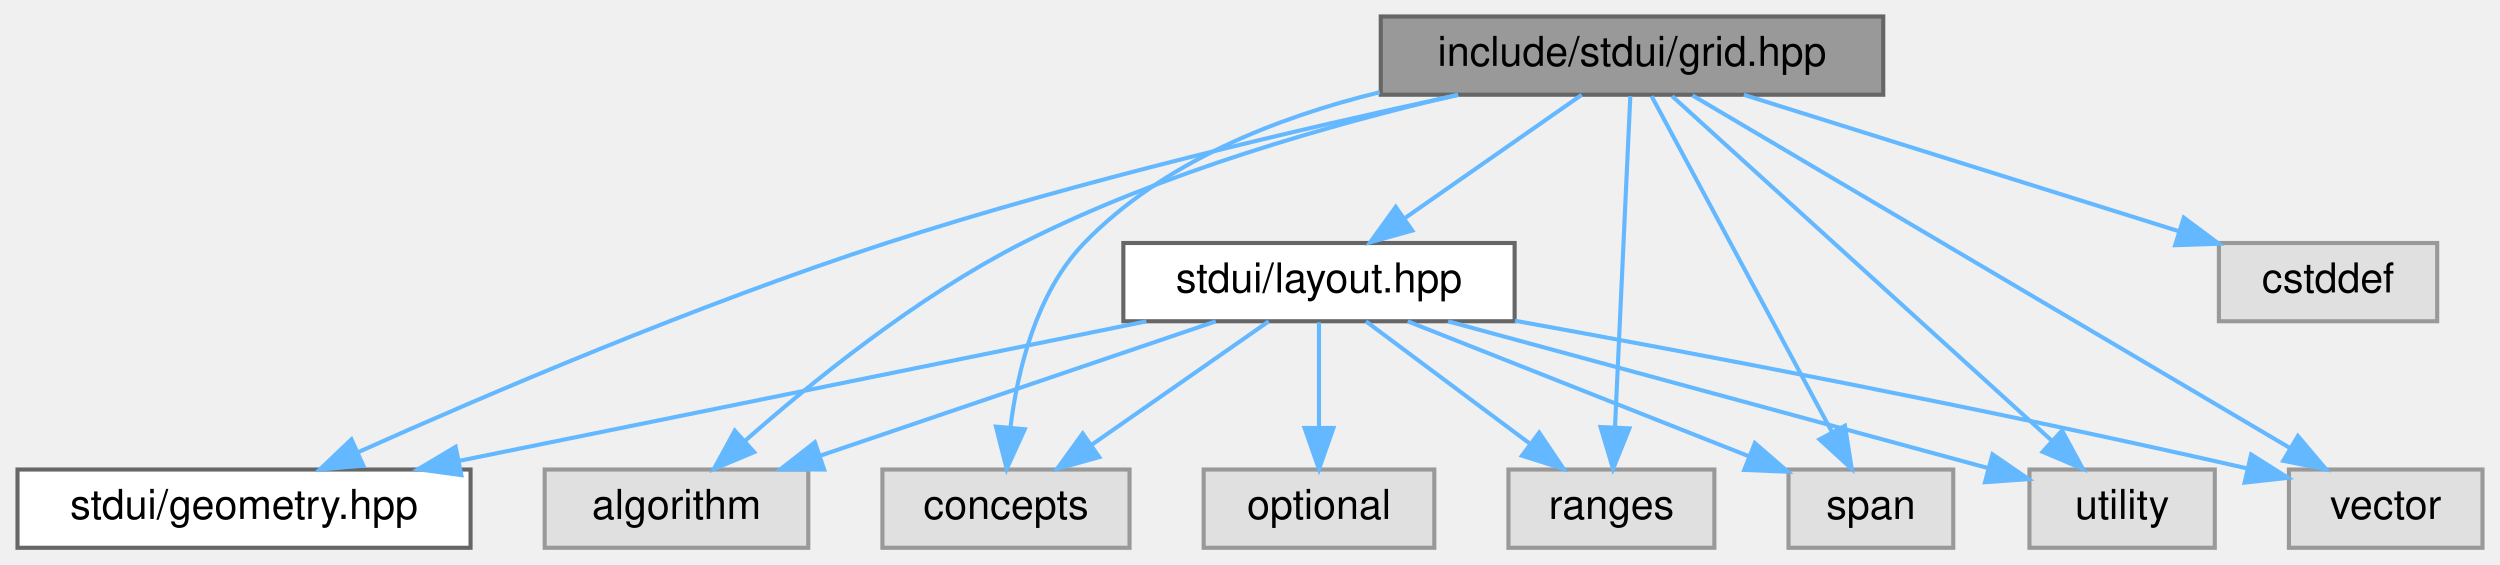
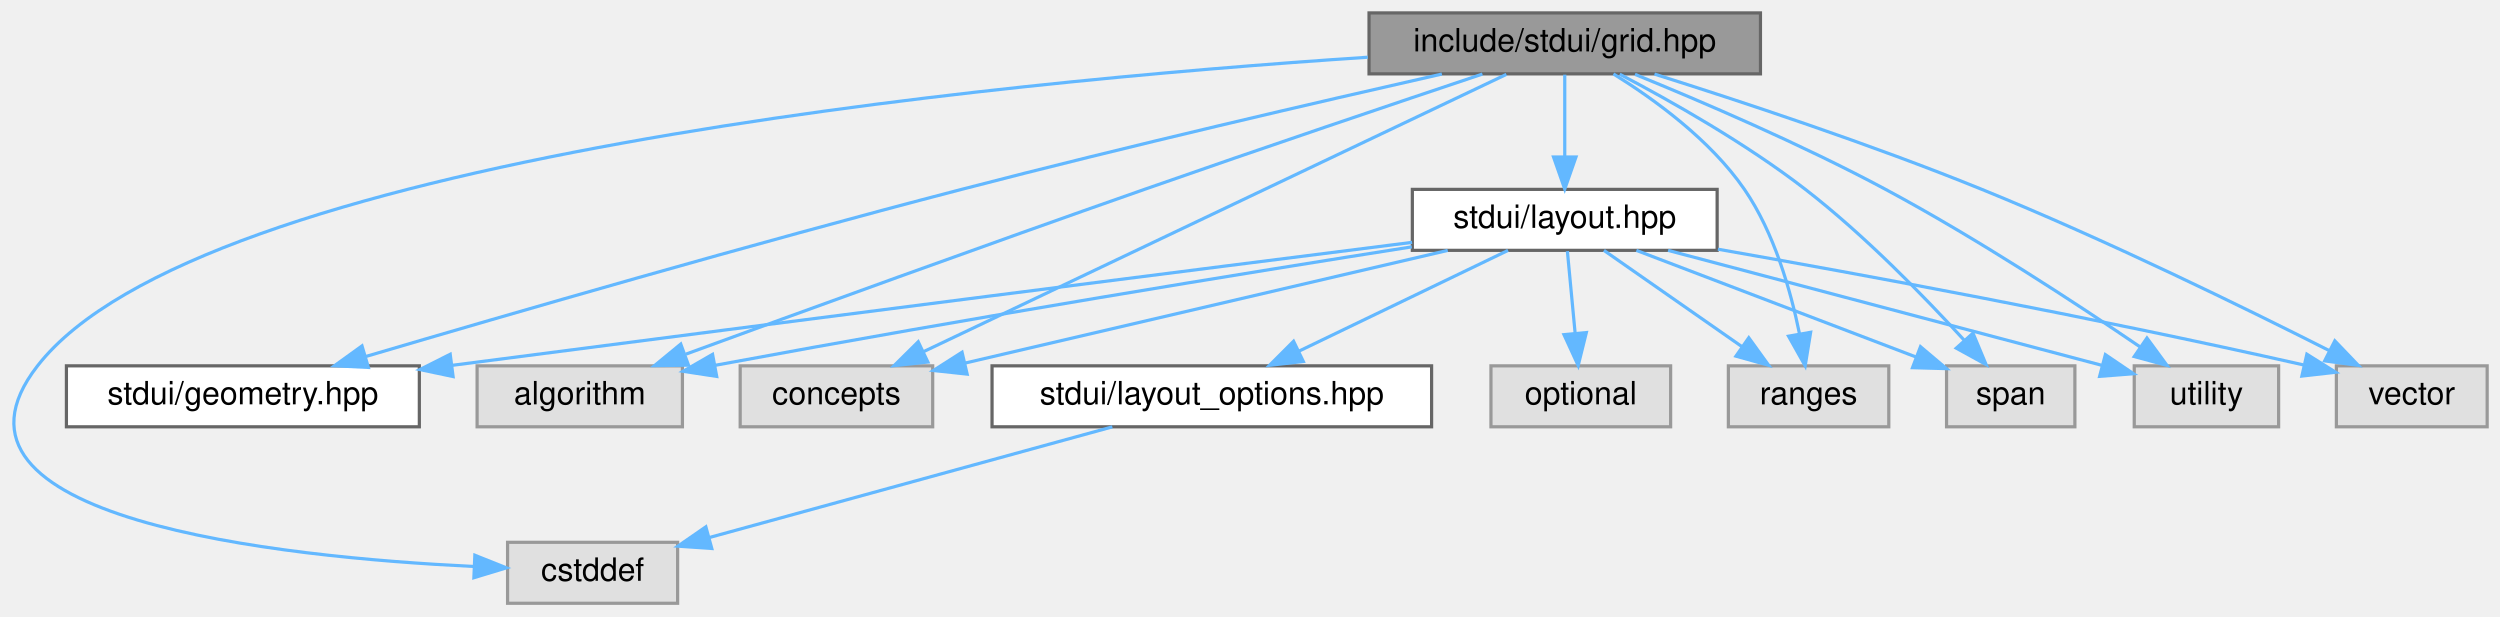
- <svg xmlns="http://www.w3.org/2000/svg" xmlns:xlink="http://www.w3.org/1999/xlink" width="607pt" height="137pt" viewBox="0.00 0.00 606.50 137.00">
-   <g id="graph0" class="graph" transform="scale(1 1) rotate(0) translate(4 133)">
+ <svg xmlns="http://www.w3.org/2000/svg" xmlns:xlink="http://www.w3.org/1999/xlink" width="779pt" height="192pt" viewBox="0.00 0.00 779.20 192.00">
+   <g id="graph0" class="graph" transform="scale(1 1) rotate(0) translate(4 188)">
    <g id="Node000001" class="node">
      <g id="a_Node000001">
        <a xlink:title=" ">
-           <polygon fill="#999999" stroke="#666666" points="453,-129 331,-129 331,-110 453,-110 453,-129" />
-           <text text-anchor="middle" x="392" y="-117" font-family="Helvetica,sans-Serif" font-size="10.00">include/stdui/grid.hpp</text>
+           <polygon fill="#999999" stroke="#666666" points="544.7,-184 422.7,-184 422.7,-165 544.7,-165 544.7,-184" />
+           <text text-anchor="middle" x="483.7" y="-172" font-family="Helvetica,sans-Serif" font-size="10.00">include/stdui/grid.hpp</text>
        </a>
      </g>
    </g>
    <g id="Node000002" class="node">
      <g id="a_Node000002">
        <a xlink:href="geometry_8hpp.html" target="_top" xlink:title=" ">
-           <polygon fill="white" stroke="#666666" points="110,-19 0,-19 0,0 110,0 110,-19" />
-           <text text-anchor="middle" x="55" y="-7" font-family="Helvetica,sans-Serif" font-size="10.00">stdui/geometry.hpp</text>
+           <polygon fill="white" stroke="#666666" points="126.7,-74 16.7,-74 16.7,-55 126.7,-55 126.7,-74" />
+           <text text-anchor="middle" x="71.7" y="-62" font-family="Helvetica,sans-Serif" font-size="10.00">stdui/geometry.hpp</text>
        </a>
      </g>
    </g>
    <g id="edge1_Node000001_Node000002" class="edge">
      <g id="a_edge1_Node000001_Node000002">
        <a xlink:title=" ">
-           <path fill="none" stroke="#63b8ff" d="M349.82,-109.95C312.82,-102.02 257.78,-89.18 211,-74 165.07,-59.09 113.49,-37 82.65,-23.19" />
-           <polygon fill="#63b8ff" stroke="#63b8ff" points="83.96,-19.94 73.4,-19.02 81.08,-26.32 83.96,-19.94" />
+           <path fill="none" stroke="#63b8ff" d="M445.41,-164.95C407.33,-156.33 347.31,-142.42 295.7,-129 230.19,-111.97 154.54,-90.05 110.04,-76.92" />
+           <polygon fill="#63b8ff" stroke="#63b8ff" points="110.81,-73.5 100.23,-74.02 108.83,-80.21 110.81,-73.5" />
        </a>
      </g>
    </g>
    <g id="Node000003" class="node">
      <g id="a_Node000003">
        <a xlink:href="layout_8hpp.html" target="_top" xlink:title=" ">
-           <polygon fill="white" stroke="#666666" points="363.5,-74 268.5,-74 268.5,-55 363.5,-55 363.5,-74" />
-           <text text-anchor="middle" x="316" y="-62" font-family="Helvetica,sans-Serif" font-size="10.00">stdui/layout.hpp</text>
+           <polygon fill="white" stroke="#666666" points="531.2,-129 436.2,-129 436.2,-110 531.2,-110 531.2,-129" />
+           <text text-anchor="middle" x="483.7" y="-117" font-family="Helvetica,sans-Serif" font-size="10.00">stdui/layout.hpp</text>
        </a>
      </g>
    </g>
    <g id="edge2_Node000001_Node000003" class="edge">
      <g id="a_edge2_Node000001_Node000003">
        <a xlink:title=" ">
-           <path fill="none" stroke="#63b8ff" d="M379.79,-109.98C368.22,-101.92 350.62,-89.65 336.84,-80.03" />
-           <polygon fill="#63b8ff" stroke="#63b8ff" points="338.64,-77.02 328.43,-74.17 334.63,-82.76 338.64,-77.02" />
+           <path fill="none" stroke="#63b8ff" d="M483.7,-164.75C483.7,-157.8 483.7,-147.85 483.7,-139.13" />
+           <polygon fill="#63b8ff" stroke="#63b8ff" points="487.2,-139.09 483.7,-129.09 480.2,-139.09 487.2,-139.09" />
+         </a>
+       </g>
+     </g>
+     <g id="Node000005" class="node">
+       <g id="a_Node000005">
+         <a xlink:title=" ">
+           <polygon fill="#e0e0e0" stroke="#999999" points="207.2,-19 154.2,-19 154.2,0 207.2,0 207.2,-19" />
+           <text text-anchor="middle" x="180.7" y="-7" font-family="Helvetica,sans-Serif" font-size="10.00">cstddef</text>
+         </a>
+       </g>
+     </g>
+     <g id="edge15_Node000001_Node000005" class="edge">
+       <g id="a_edge15_Node000001_Node000005">
+         <a xlink:title=" ">
+           <path fill="none" stroke="#63b8ff" d="M422.31,-170.19C305.42,-162.45 57.99,-138.63 7.7,-74 -29.45,-26.26 82.63,-14.4 143.78,-11.46" />
+           <polygon fill="#63b8ff" stroke="#63b8ff" points="144,-14.96 153.84,-11.04 143.7,-7.96 144,-14.96" />
+         </a>
+       </g>
+     </g>
+     <g id="Node000006" class="node">
+       <g id="a_Node000006">
+         <a xlink:title=" ">
+           <polygon fill="#e0e0e0" stroke="#999999" points="208.7,-74 144.7,-74 144.7,-55 208.7,-55 208.7,-74" />
+           <text text-anchor="middle" x="176.7" y="-62" font-family="Helvetica,sans-Serif" font-size="10.00">algorithm</text>
+         </a>
+       </g>
+     </g>
+     <g id="edge13_Node000001_Node000006" class="edge">
+       <g id="a_edge13_Node000001_Node000006">
+         <a xlink:title=" ">
+           <path fill="none" stroke="#63b8ff" d="M458.04,-164.94C431.6,-156.09 389.2,-141.78 352.7,-129 302.75,-111.51 245.1,-90.56 209.77,-77.64" />
+           <polygon fill="#63b8ff" stroke="#63b8ff" points="210.59,-74.21 199.99,-74.06 208.18,-80.79 210.59,-74.21" />
+         </a>
+       </g>
+     </g>
+     <g id="Node000007" class="node">
+       <g id="a_Node000007">
+         <a xlink:title=" ">
+           <polygon fill="#e0e0e0" stroke="#999999" points="286.7,-74 226.7,-74 226.7,-55 286.7,-55 286.7,-74" />
+           <text text-anchor="middle" x="256.7" y="-62" font-family="Helvetica,sans-Serif" font-size="10.00">concepts</text>
+         </a>
+       </g>
+     </g>
+     <g id="edge14_Node000001_Node000007" class="edge">
+       <g id="a_edge14_Node000001_Node000007">
+         <a xlink:title=" ">
+           <path fill="none" stroke="#63b8ff" d="M465.5,-164.84C425.73,-145.92 330.82,-100.77 283.91,-78.45" />
+           <polygon fill="#63b8ff" stroke="#63b8ff" points="285.2,-75.18 274.66,-74.05 282.19,-81.5 285.2,-75.18" />
+         </a>
+       </g>
+     </g>
+     <g id="Node000009" class="node">
+       <g id="a_Node000009">
+         <a xlink:title=" ">
+           <polygon fill="#e0e0e0" stroke="#999999" points="584.7,-74 534.7,-74 534.7,-55 584.7,-55 584.7,-74" />
+           <text text-anchor="middle" x="559.7" y="-62" font-family="Helvetica,sans-Serif" font-size="10.00">ranges</text>
+         </a>
+       </g>
+     </g>
+     <g id="edge16_Node000001_Node000009" class="edge">
+       <g id="a_edge16_Node000001_Node000009">
+         <a xlink:title=" ">
+           <path fill="none" stroke="#63b8ff" d="M498.87,-164.98C511.5,-157.16 529.08,-144.45 539.7,-129 549.01,-115.46 554.15,-97.37 556.87,-83.96" />
+           <polygon fill="#63b8ff" stroke="#63b8ff" points="560.34,-84.46 558.64,-74 553.45,-83.24 560.34,-84.46" />
+         </a>
+       </g>
+     </g>
+     <g id="Node000010" class="node">
+       <g id="a_Node000010">
+         <a xlink:title=" ">
+           <polygon fill="#e0e0e0" stroke="#999999" points="642.7,-74 602.7,-74 602.7,-55 642.7,-55 642.7,-74" />
+           <text text-anchor="middle" x="622.7" y="-62" font-family="Helvetica,sans-Serif" font-size="10.00">span</text>
+         </a>
+       </g>
+     </g>
+     <g id="edge17_Node000001_Node000010" class="edge">
+       <g id="a_edge17_Node000001_Node000010">
+         <a xlink:title=" ">
+           <path fill="none" stroke="#63b8ff" d="M500.84,-164.89C516.56,-156.64 540.14,-143.36 558.7,-129 577.15,-114.72 595.81,-95.54 608.18,-82.01" />
+           <polygon fill="#63b8ff" stroke="#63b8ff" points="610.94,-84.19 615.02,-74.41 605.73,-79.51 610.94,-84.19" />
+         </a>
+       </g>
+     </g>
+     <g id="Node000011" class="node">
+       <g id="a_Node000011">
+         <a xlink:title=" ">
+           <polygon fill="#e0e0e0" stroke="#999999" points="706.2,-74 661.2,-74 661.2,-55 706.2,-55 706.2,-74" />
+           <text text-anchor="middle" x="683.7" y="-62" font-family="Helvetica,sans-Serif" font-size="10.00">utility</text>
+         </a>
+       </g>
+     </g>
+     <g id="edge18_Node000001_Node000011" class="edge">
+       <g id="a_edge18_Node000001_Node000011">
+         <a xlink:title=" ">
+           <path fill="none" stroke="#63b8ff" d="M505.59,-164.85C526.15,-156.47 557.57,-143.01 583.7,-129 612.15,-113.74 643.3,-93.33 663.15,-79.81" />
+           <polygon fill="#63b8ff" stroke="#63b8ff" points="665.16,-82.67 671.42,-74.13 661.2,-76.9 665.16,-82.67" />
+         </a>
+       </g>
+     </g>
+     <g id="Node000012" class="node">
+       <g id="a_Node000012">
+         <a xlink:title=" ">
+           <polygon fill="#e0e0e0" stroke="#999999" points="771.2,-74 724.2,-74 724.2,-55 771.2,-55 771.2,-74" />
+           <text text-anchor="middle" x="747.7" y="-62" font-family="Helvetica,sans-Serif" font-size="10.00">vector</text>
+         </a>
+       </g>
+     </g>
+     <g id="edge19_Node000001_Node000012" class="edge">
+       <g id="a_edge19_Node000001_Node000012">
+         <a xlink:title=" ">
+           <path fill="none" stroke="#63b8ff" d="M511.67,-164.93C538.23,-156.56 579.11,-143.06 613.7,-129 652.14,-113.37 695.3,-92.24 722,-78.74" />
+           <polygon fill="#63b8ff" stroke="#63b8ff" points="723.72,-81.79 731.05,-74.14 720.55,-75.55 723.72,-81.79" />
+         </a>
+       </g>
+     </g>
+     <g id="edge3_Node000003_Node000002" class="edge">
+       <g id="a_edge3_Node000003_Node000002">
+         <a xlink:title=" ">
+           <path fill="none" stroke="#63b8ff" d="M436.12,-112.49C371.06,-104.26 250.39,-88.93 137.09,-74.18" />
+           <polygon fill="#63b8ff" stroke="#63b8ff" points="137.22,-70.66 126.85,-72.84 136.32,-77.61 137.22,-70.66" />
        </a>
      </g>
    </g>
    <g id="Node000004" class="node">
      <g id="a_Node000004">
-         <a xlink:title=" ">
-           <polygon fill="#e0e0e0" stroke="#999999" points="192,-19 128,-19 128,0 192,0 192,-19" />
-           <text text-anchor="middle" x="160" y="-7" font-family="Helvetica,sans-Serif" font-size="10.00">algorithm</text>
-         </a>
-       </g>
-     </g>
-     <g id="edge11_Node000001_Node000004" class="edge">
-       <g id="a_edge11_Node000001_Node000004">
-         <a xlink:title=" ">
-           <path fill="none" stroke="#63b8ff" d="M349.66,-109.99C319.21,-102.88 277.73,-91.12 244,-74 218.46,-61.04 192.71,-40.15 176.58,-25.9" />
-           <polygon fill="#63b8ff" stroke="#63b8ff" points="178.85,-23.23 169.08,-19.13 174.16,-28.43 178.85,-23.23" />
-         </a>
-       </g>
-     </g>
-     <g id="Node000005" class="node">
-       <g id="a_Node000005">
-         <a xlink:title=" ">
-           <polygon fill="#e0e0e0" stroke="#999999" points="270,-19 210,-19 210,0 270,0 270,-19" />
-           <text text-anchor="middle" x="240" y="-7" font-family="Helvetica,sans-Serif" font-size="10.00">concepts</text>
-         </a>
-       </g>
-     </g>
-     <g id="edge12_Node000001_Node000005" class="edge">
-       <g id="a_edge12_Node000001_Node000005">
-         <a xlink:title=" ">
-           <path fill="none" stroke="#63b8ff" d="M330.76,-110.61C305.55,-104.46 277.89,-93.5 259,-74 247.38,-62 242.83,-43.19 241.07,-29.15" />
-           <polygon fill="#63b8ff" stroke="#63b8ff" points="244.55,-28.78 240.17,-19.13 237.57,-29.41 244.55,-28.78" />
-         </a>
-       </g>
-     </g>
-     <g id="Node000007" class="node">
-       <g id="a_Node000007">
-         <a xlink:title=" ">
-           <polygon fill="#e0e0e0" stroke="#999999" points="412,-19 362,-19 362,0 412,0 412,-19" />
-           <text text-anchor="middle" x="387" y="-7" font-family="Helvetica,sans-Serif" font-size="10.00">ranges</text>
-         </a>
-       </g>
-     </g>
-     <g id="edge14_Node000001_Node000007" class="edge">
-       <g id="a_edge14_Node000001_Node000007">
-         <a xlink:title=" ">
-           <path fill="none" stroke="#63b8ff" d="M391.59,-109.66C390.78,-92.17 388.96,-52.8 387.87,-29.27" />
-           <polygon fill="#63b8ff" stroke="#63b8ff" points="391.36,-28.99 387.4,-19.16 384.37,-29.31 391.36,-28.99" />
+         <a xlink:href="layout__options_8hpp.html" target="_top" xlink:title=" ">
+           <polygon fill="white" stroke="#666666" points="442.2,-74 305.2,-74 305.2,-55 442.2,-55 442.2,-74" />
+           <text text-anchor="middle" x="373.7" y="-62" font-family="Helvetica,sans-Serif" font-size="10.00">stdui/layout_options.hpp</text>
+         </a>
+       </g>
+     </g>
+     <g id="edge4_Node000003_Node000004" class="edge">
+       <g id="a_edge4_Node000003_Node000004">
+         <a xlink:title=" ">
+           <path fill="none" stroke="#63b8ff" d="M466.02,-109.98C448.41,-101.5 421.12,-88.35 400.77,-78.54" />
+           <polygon fill="#63b8ff" stroke="#63b8ff" points="402.22,-75.36 391.69,-74.17 399.18,-81.66 402.22,-75.36" />
+         </a>
+       </g>
+     </g>
+     <g id="edge6_Node000003_Node000006" class="edge">
+       <g id="a_edge6_Node000003_Node000006">
+         <a xlink:title=" ">
+           <path fill="none" stroke="#63b8ff" d="M436.03,-111.09C384.81,-103.01 300.75,-89.38 218.88,-74.16" />
+           <polygon fill="#63b8ff" stroke="#63b8ff" points="219.38,-70.7 208.9,-72.3 218.09,-77.58 219.38,-70.7" />
+         </a>
+       </g>
+     </g>
+     <g id="edge7_Node000003_Node000007" class="edge">
+       <g id="a_edge7_Node000003_Node000007">
+         <a xlink:title=" ">
+           <path fill="none" stroke="#63b8ff" d="M447.23,-109.98C406.04,-100.37 339.22,-84.77 296.65,-74.83" />
+           <polygon fill="#63b8ff" stroke="#63b8ff" points="297.44,-71.42 286.91,-72.55 295.85,-78.24 297.44,-71.42" />
        </a>
      </g>
    </g>
    <g id="Node000008" class="node">
      <g id="a_Node000008">
        <a xlink:title=" ">
-           <polygon fill="#e0e0e0" stroke="#999999" points="470,-19 430,-19 430,0 470,0 470,-19" />
-           <text text-anchor="middle" x="450" y="-7" font-family="Helvetica,sans-Serif" font-size="10.00">span</text>
-         </a>
-       </g>
-     </g>
-     <g id="edge15_Node000001_Node000008" class="edge">
-       <g id="a_edge15_Node000001_Node000008">
-         <a xlink:title=" ">
-           <path fill="none" stroke="#63b8ff" d="M396.75,-109.66C406.31,-91.85 428.05,-51.37 440.6,-28.01" />
-           <polygon fill="#63b8ff" stroke="#63b8ff" points="443.7,-29.62 445.35,-19.16 437.54,-26.31 443.7,-29.62" />
-         </a>
-       </g>
-     </g>
-     <g id="Node000009" class="node">
-       <g id="a_Node000009">
-         <a xlink:title=" ">
-           <polygon fill="#e0e0e0" stroke="#999999" points="533.5,-19 488.5,-19 488.5,0 533.5,0 533.5,-19" />
-           <text text-anchor="middle" x="511" y="-7" font-family="Helvetica,sans-Serif" font-size="10.00">utility</text>
-         </a>
-       </g>
-     </g>
-     <g id="edge16_Node000001_Node000009" class="edge">
-       <g id="a_edge16_Node000001_Node000009">
-         <a xlink:title=" ">
-           <path fill="none" stroke="#63b8ff" d="M401.74,-109.66C421.89,-91.38 468.38,-49.18 493.74,-26.17" />
-           <polygon fill="#63b8ff" stroke="#63b8ff" points="496.41,-28.47 501.46,-19.16 491.7,-23.29 496.41,-28.47" />
-         </a>
-       </g>
-     </g>
-     <g id="Node000010" class="node">
-       <g id="a_Node000010">
-         <a xlink:title=" ">
-           <polygon fill="#e0e0e0" stroke="#999999" points="598.5,-19 551.5,-19 551.5,0 598.5,0 598.5,-19" />
-           <text text-anchor="middle" x="575" y="-7" font-family="Helvetica,sans-Serif" font-size="10.00">vector</text>
-         </a>
-       </g>
-     </g>
-     <g id="edge17_Node000001_Node000010" class="edge">
-       <g id="a_edge17_Node000001_Node000010">
-         <a xlink:title=" ">
-           <path fill="none" stroke="#63b8ff" d="M406.67,-109.84C438.33,-91.16 513.33,-46.9 551.62,-24.3" />
-           <polygon fill="#63b8ff" stroke="#63b8ff" points="553.68,-27.14 560.52,-19.05 550.13,-21.12 553.68,-27.14" />
-         </a>
-       </g>
-     </g>
-     <g id="Node000011" class="node">
-       <g id="a_Node000011">
-         <a xlink:title=" ">
-           <polygon fill="#e0e0e0" stroke="#999999" points="587.5,-74 534.5,-74 534.5,-55 587.5,-55 587.5,-74" />
-           <text text-anchor="middle" x="561" y="-62" font-family="Helvetica,sans-Serif" font-size="10.00">cstddef</text>
-         </a>
-       </g>
-     </g>
-     <g id="edge13_Node000001_Node000011" class="edge">
-       <g id="a_edge13_Node000001_Node000011">
-         <a xlink:title=" ">
-           <path fill="none" stroke="#63b8ff" d="M419.15,-109.98C447.78,-101.01 493.03,-86.82 524.7,-76.88" />
-           <polygon fill="#63b8ff" stroke="#63b8ff" points="525.98,-80.15 534.47,-73.82 523.88,-73.47 525.98,-80.15" />
-         </a>
-       </g>
-     </g>
-     <g id="edge3_Node000003_Node000002" class="edge">
-       <g id="a_edge3_Node000003_Node000002">
-         <a xlink:title=" ">
-           <path fill="none" stroke="#63b8ff" d="M274.07,-54.98C228.73,-45.78 156.39,-31.09 107.35,-21.13" />
-           <polygon fill="#63b8ff" stroke="#63b8ff" points="107.76,-17.64 97.26,-19.08 106.37,-24.5 107.76,-17.64" />
-         </a>
-       </g>
-     </g>
-     <g id="edge4_Node000003_Node000004" class="edge">
-       <g id="a_edge4_Node000003_Node000004">
-         <a xlink:title=" ">
-           <path fill="none" stroke="#63b8ff" d="M290.94,-54.98C264.97,-46.16 224.19,-32.31 195.04,-22.41" />
-           <polygon fill="#63b8ff" stroke="#63b8ff" points="195.85,-18.99 185.26,-19.08 193.6,-25.61 195.85,-18.99" />
-         </a>
-       </g>
-     </g>
-     <g id="edge5_Node000003_Node000005" class="edge">
-       <g id="a_edge5_Node000003_Node000005">
-         <a xlink:title=" ">
-           <path fill="none" stroke="#63b8ff" d="M303.79,-54.98C292.22,-46.92 274.62,-34.65 260.84,-25.03" />
-           <polygon fill="#63b8ff" stroke="#63b8ff" points="262.64,-22.02 252.43,-19.17 258.63,-27.76 262.64,-22.02" />
-         </a>
-       </g>
-     </g>
-     <g id="Node000006" class="node">
-       <g id="a_Node000006">
-         <a xlink:title=" ">
-           <polygon fill="#e0e0e0" stroke="#999999" points="344,-19 288,-19 288,0 344,0 344,-19" />
-           <text text-anchor="middle" x="316" y="-7" font-family="Helvetica,sans-Serif" font-size="10.00">optional</text>
-         </a>
-       </g>
-     </g>
-     <g id="edge6_Node000003_Node000006" class="edge">
-       <g id="a_edge6_Node000003_Node000006">
-         <a xlink:title=" ">
-           <path fill="none" stroke="#63b8ff" d="M316,-54.75C316,-47.8 316,-37.85 316,-29.13" />
-           <polygon fill="#63b8ff" stroke="#63b8ff" points="319.5,-29.09 316,-19.09 312.5,-29.09 319.5,-29.09" />
-         </a>
-       </g>
-     </g>
-     <g id="edge7_Node000003_Node000007" class="edge">
-       <g id="a_edge7_Node000003_Node000007">
-         <a xlink:title=" ">
-           <path fill="none" stroke="#63b8ff" d="M327.41,-54.98C338.11,-47 354.34,-34.88 367.16,-25.31" />
-           <polygon fill="#63b8ff" stroke="#63b8ff" points="369.47,-27.96 375.39,-19.17 365.28,-22.35 369.47,-27.96" />
+           <polygon fill="#e0e0e0" stroke="#999999" points="516.7,-74 460.7,-74 460.7,-55 516.7,-55 516.7,-74" />
+           <text text-anchor="middle" x="488.7" y="-62" font-family="Helvetica,sans-Serif" font-size="10.00">optional</text>
        </a>
      </g>
    </g>
    <g id="edge8_Node000003_Node000008" class="edge">
      <g id="a_edge8_Node000003_Node000008">
        <a xlink:title=" ">
-           <path fill="none" stroke="#63b8ff" d="M337.53,-54.98C360,-46.1 395.38,-32.1 420.45,-22.19" />
-           <polygon fill="#63b8ff" stroke="#63b8ff" points="421.83,-25.41 429.84,-18.47 419.25,-18.9 421.83,-25.41" />
+           <path fill="none" stroke="#63b8ff" d="M484.52,-109.75C485.18,-102.8 486.12,-92.85 486.94,-84.13" />
+           <polygon fill="#63b8ff" stroke="#63b8ff" points="490.43,-84.37 487.89,-74.09 483.46,-83.72 490.43,-84.37" />
        </a>
      </g>
    </g>
    <g id="edge9_Node000003_Node000009" class="edge">
      <g id="a_edge9_Node000003_Node000009">
        <a xlink:title=" ">
-           <path fill="none" stroke="#63b8ff" d="M347.33,-54.98C383.35,-45.2 442.17,-29.21 478.63,-19.3" />
-           <polygon fill="#63b8ff" stroke="#63b8ff" points="479.54,-22.68 488.28,-16.68 477.71,-15.92 479.54,-22.68" />
+           <path fill="none" stroke="#63b8ff" d="M495.91,-109.98C507.47,-101.92 525.07,-89.65 538.86,-80.03" />
+           <polygon fill="#63b8ff" stroke="#63b8ff" points="541.06,-82.76 547.26,-74.17 537.06,-77.02 541.06,-82.76" />
        </a>
      </g>
    </g>
    <g id="edge10_Node000003_Node000010" class="edge">
      <g id="a_edge10_Node000003_Node000010">
        <a xlink:title=" ">
-           <path fill="none" stroke="#63b8ff" d="M363.58,-55.12C407.49,-47.17 474.7,-34.47 541.44,-19.25" />
-           <polygon fill="#63b8ff" stroke="#63b8ff" points="542.32,-22.64 551.28,-16.99 540.75,-15.82 542.32,-22.64" />
+           <path fill="none" stroke="#63b8ff" d="M506.03,-109.98C529.71,-100.96 567.23,-86.65 593.3,-76.71" />
+           <polygon fill="#63b8ff" stroke="#63b8ff" points="594.58,-79.97 602.68,-73.13 592.09,-73.43 594.58,-79.97" />
+         </a>
+       </g>
+     </g>
+     <g id="edge11_Node000003_Node000011" class="edge">
+       <g id="a_edge11_Node000003_Node000011">
+         <a xlink:title=" ">
+           <path fill="none" stroke="#63b8ff" d="M515.91,-109.98C547.74,-101.55 598.11,-88.21 651.06,-74.17" />
+           <polygon fill="#63b8ff" stroke="#63b8ff" points="652.2,-77.49 660.97,-71.54 650.41,-70.72 652.2,-77.49" />
+         </a>
+       </g>
+     </g>
+     <g id="edge12_Node000003_Node000012" class="edge">
+       <g id="a_edge12_Node000003_Node000012">
+         <a xlink:title=" ">
+           <path fill="none" stroke="#63b8ff" d="M531.44,-110.35C576.29,-102.47 645.46,-89.74 713.89,-74.3" />
+           <polygon fill="#63b8ff" stroke="#63b8ff" points="715,-77.63 723.98,-72 713.45,-70.81 715,-77.63" />
+         </a>
+       </g>
+     </g>
+     <g id="edge5_Node000004_Node000005" class="edge">
+       <g id="a_edge5_Node000004_Node000005">
+         <a xlink:title=" ">
+           <path fill="none" stroke="#63b8ff" d="M342.69,-54.98C308.4,-45.57 253.24,-30.42 216.97,-20.46" />
+           <polygon fill="#63b8ff" stroke="#63b8ff" points="217.85,-17.07 207.28,-17.8 216,-23.82 217.85,-17.07" />
        </a>
      </g>
    </g>
  </g>
</svg>
